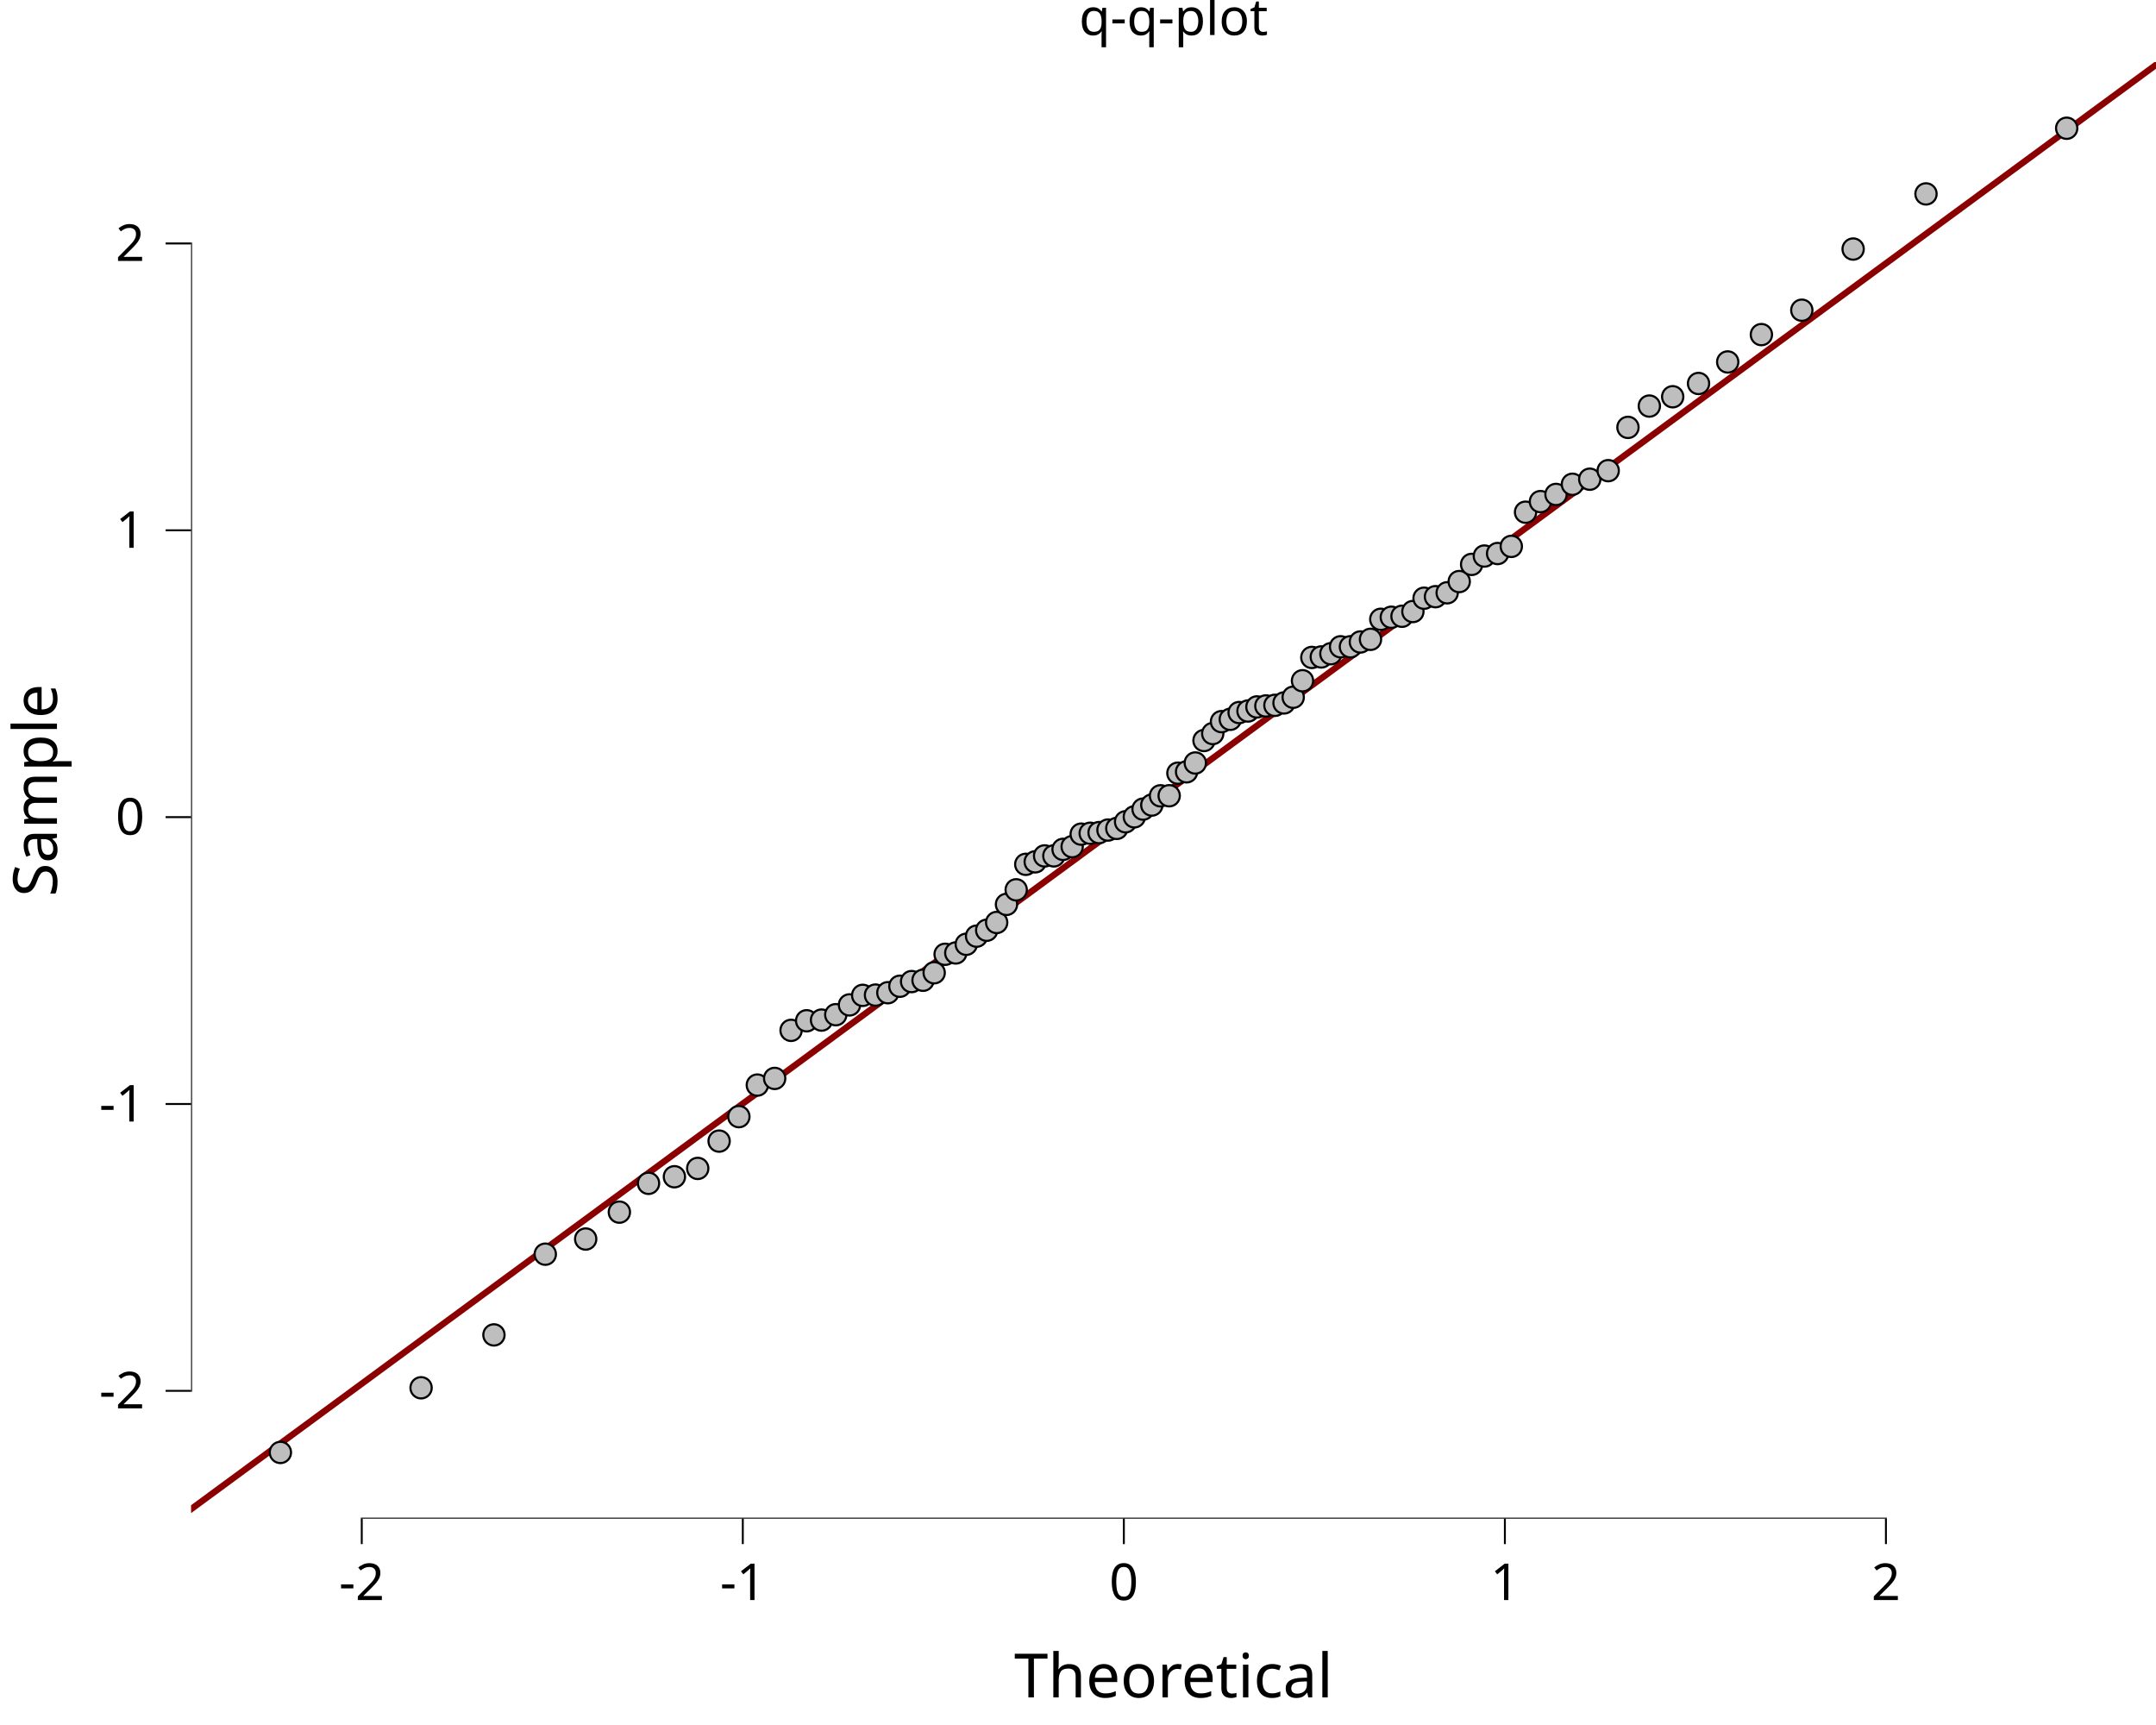
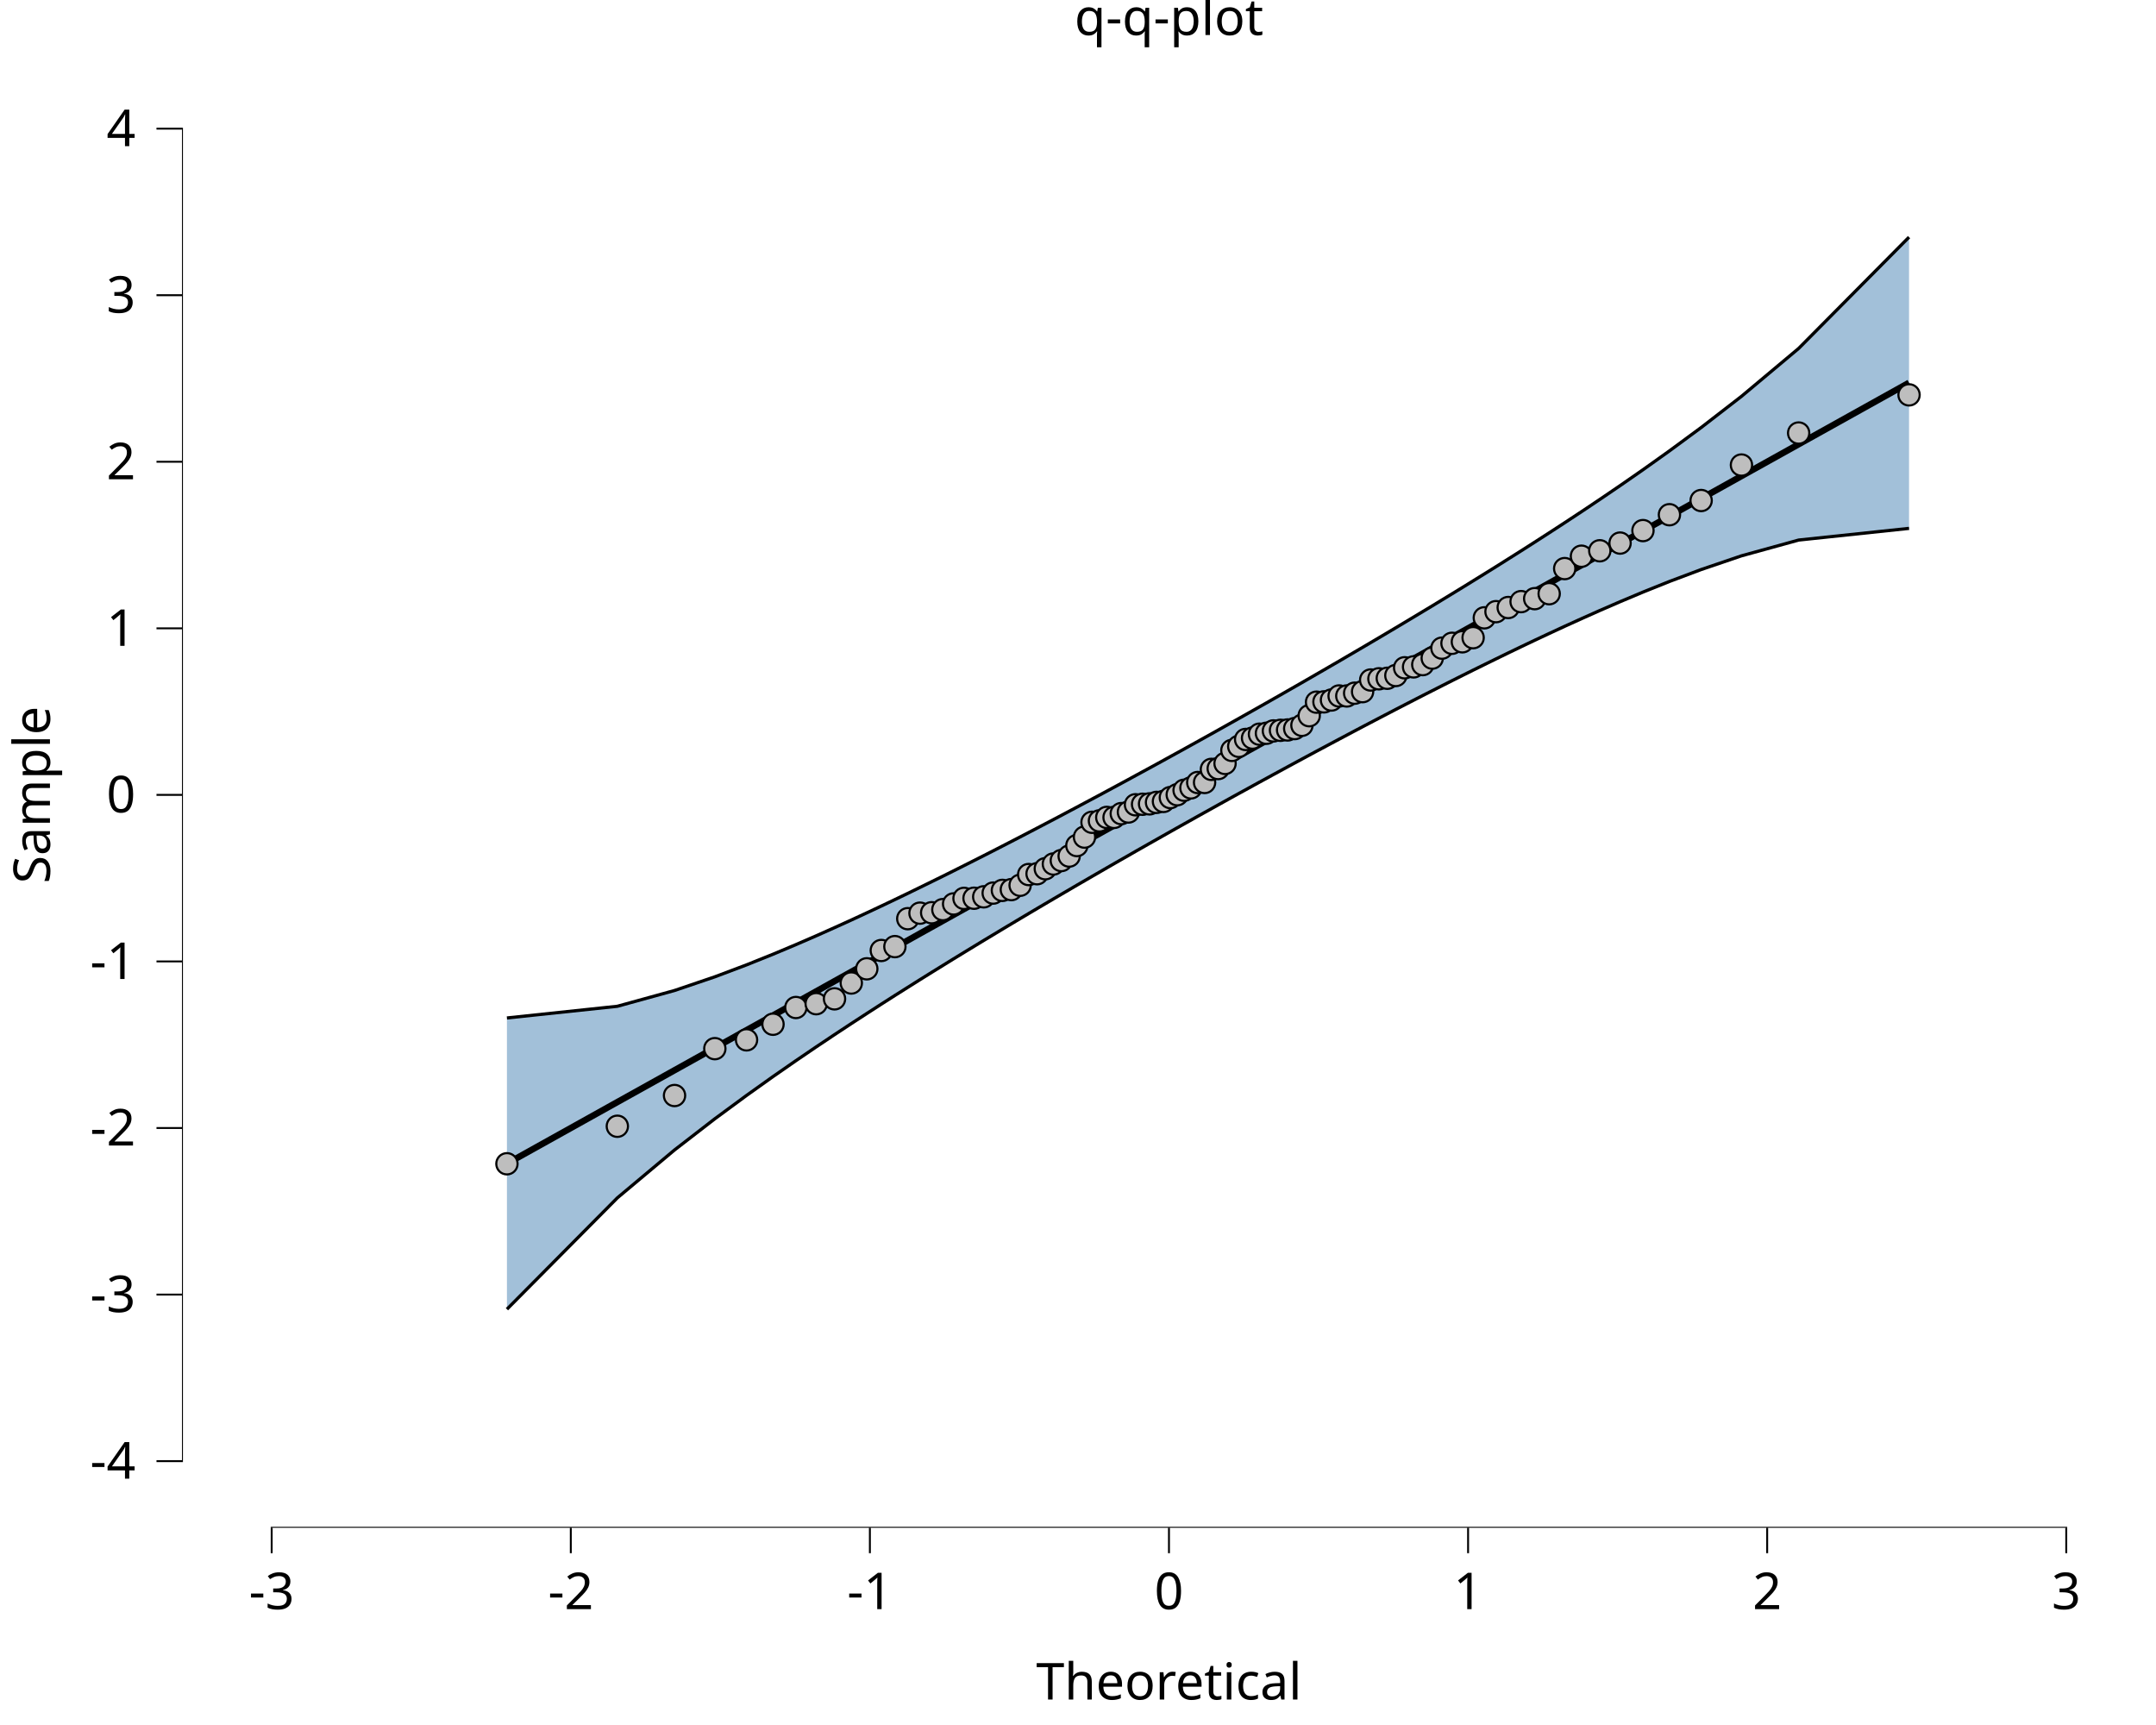
<svg xmlns="http://www.w3.org/2000/svg" class="svglite" data-engine-version="2.0" width="720.00pt" height="576.00pt" viewBox="0 0 720.00 576.00">
  <defs>
    <style type="text/css">
    .svglite line, .svglite polyline, .svglite polygon, .svglite path, .svglite rect, .svglite circle {
      fill: none;
      stroke: #000000;
      stroke-linecap: round;
      stroke-linejoin: round;
      stroke-miterlimit: 10.00;
    }
  </style>
  </defs>
  <rect width="100%" height="100%" style="stroke: none; fill: #FFFFFF;" />
  <defs>
    <clipPath id="cpMC4wMHw3MjAuMDB8MC4wMHw1NzYuMDA=">
      <rect x="0.00" y="0.00" width="720.00" height="576.00" />
    </clipPath>
  </defs>
  <g clip-path="url(#cpMC4wMHw3MjAuMDB8MC4wMHw1NzYuMDA=)">
    <rect x="0.00" y="0.00" width="720.00" height="576.00" style="stroke-width: 10.67; stroke: none;" />
  </g>
  <defs>
-     <clipPath id="cpNjMuODF8NzIwLjAwfDIwLjcxfDUwNy4wOQ==">
-       <rect x="63.81" y="20.71" width="656.19" height="486.39" />
+     <clipPath id="cpNjAuNzd8NzIwLjAwfDIwLjcxfDUxMC4xNA==">
+       <rect x="60.77" y="20.71" width="659.23" height="489.43" />
    </clipPath>
  </defs>
-   <g clip-path="url(#cpNjMuODF8NzIwLjAwfDIwLjcxfDUwNy4wOQ==)">
-     <rect x="63.81" y="20.71" width="656.19" height="486.39" style="stroke-width: 10.67; stroke: none;" />
-     <line x1="-592.38" y1="986.20" x2="1376.19" y2="-460.62" style="stroke-width: 2.13; stroke: #8B0000; stroke-linecap: butt;" />
-     <circle cx="93.64" cy="484.99" r="3.56" style="stroke-width: 0.71; fill: #BEBEBE;" />
-     <circle cx="140.62" cy="463.40" r="3.56" style="stroke-width: 0.71; fill: #BEBEBE;" />
-     <circle cx="164.95" cy="445.74" r="3.56" style="stroke-width: 0.71; fill: #BEBEBE;" />
-     <circle cx="182.10" cy="418.79" r="3.56" style="stroke-width: 0.71; fill: #BEBEBE;" />
-     <circle cx="195.59" cy="413.73" r="3.56" style="stroke-width: 0.71; fill: #BEBEBE;" />
-     <circle cx="206.84" cy="404.75" r="3.56" style="stroke-width: 0.71; fill: #BEBEBE;" />
-     <circle cx="216.58" cy="395.13" r="3.56" style="stroke-width: 0.71; fill: #BEBEBE;" />
-     <circle cx="225.22" cy="392.93" r="3.56" style="stroke-width: 0.71; fill: #BEBEBE;" />
-     <circle cx="233.01" cy="390.15" r="3.56" style="stroke-width: 0.71; fill: #BEBEBE;" />
-     <circle cx="240.15" cy="381.03" r="3.56" style="stroke-width: 0.71; fill: #BEBEBE;" />
-     <circle cx="246.75" cy="372.86" r="3.56" style="stroke-width: 0.71; fill: #BEBEBE;" />
-     <circle cx="252.91" cy="362.32" r="3.56" style="stroke-width: 0.71; fill: #BEBEBE;" />
-     <circle cx="258.70" cy="360.10" r="3.56" style="stroke-width: 0.71; fill: #BEBEBE;" />
-     <circle cx="264.18" cy="344.05" r="3.56" style="stroke-width: 0.71; fill: #BEBEBE;" />
-     <circle cx="269.38" cy="340.85" r="3.56" style="stroke-width: 0.71; fill: #BEBEBE;" />
-     <circle cx="274.35" cy="340.62" r="3.56" style="stroke-width: 0.71; fill: #BEBEBE;" />
-     <circle cx="279.11" cy="338.82" r="3.56" style="stroke-width: 0.71; fill: #BEBEBE;" />
-     <circle cx="283.69" cy="335.55" r="3.56" style="stroke-width: 0.71; fill: #BEBEBE;" />
-     <circle cx="288.10" cy="332.36" r="3.56" style="stroke-width: 0.71; fill: #BEBEBE;" />
-     <circle cx="292.37" cy="332.27" r="3.56" style="stroke-width: 0.71; fill: #BEBEBE;" />
-     <circle cx="296.50" cy="331.48" r="3.56" style="stroke-width: 0.71; fill: #BEBEBE;" />
-     <circle cx="300.52" cy="329.32" r="3.56" style="stroke-width: 0.71; fill: #BEBEBE;" />
-     <circle cx="304.43" cy="327.76" r="3.56" style="stroke-width: 0.71; fill: #BEBEBE;" />
-     <circle cx="308.25" cy="327.32" r="3.56" style="stroke-width: 0.71; fill: #BEBEBE;" />
-     <circle cx="311.97" cy="324.82" r="3.56" style="stroke-width: 0.71; fill: #BEBEBE;" />
-     <circle cx="315.62" cy="318.65" r="3.56" style="stroke-width: 0.71; fill: #BEBEBE;" />
-     <circle cx="319.19" cy="318.20" r="3.56" style="stroke-width: 0.71; fill: #BEBEBE;" />
-     <circle cx="322.69" cy="315.31" r="3.56" style="stroke-width: 0.71; fill: #BEBEBE;" />
-     <circle cx="326.13" cy="312.60" r="3.56" style="stroke-width: 0.71; fill: #BEBEBE;" />
-     <circle cx="329.51" cy="310.62" r="3.56" style="stroke-width: 0.71; fill: #BEBEBE;" />
-     <circle cx="332.84" cy="308.03" r="3.56" style="stroke-width: 0.71; fill: #BEBEBE;" />
-     <circle cx="336.12" cy="301.99" r="3.56" style="stroke-width: 0.71; fill: #BEBEBE;" />
-     <circle cx="339.36" cy="297.12" r="3.56" style="stroke-width: 0.71; fill: #BEBEBE;" />
-     <circle cx="342.56" cy="288.61" r="3.56" style="stroke-width: 0.71; fill: #BEBEBE;" />
-     <circle cx="345.72" cy="287.78" r="3.56" style="stroke-width: 0.71; fill: #BEBEBE;" />
-     <circle cx="348.85" cy="285.80" r="3.56" style="stroke-width: 0.71; fill: #BEBEBE;" />
-     <circle cx="351.94" cy="285.79" r="3.56" style="stroke-width: 0.71; fill: #BEBEBE;" />
-     <circle cx="355.01" cy="283.61" r="3.56" style="stroke-width: 0.71; fill: #BEBEBE;" />
-     <circle cx="358.05" cy="282.70" r="3.56" style="stroke-width: 0.71; fill: #BEBEBE;" />
-     <circle cx="361.07" cy="278.53" r="3.56" style="stroke-width: 0.71; fill: #BEBEBE;" />
-     <circle cx="364.07" cy="278.23" r="3.56" style="stroke-width: 0.71; fill: #BEBEBE;" />
-     <circle cx="367.04" cy="278.01" r="3.56" style="stroke-width: 0.71; fill: #BEBEBE;" />
-     <circle cx="370.01" cy="277.16" r="3.56" style="stroke-width: 0.71; fill: #BEBEBE;" />
-     <circle cx="372.96" cy="276.61" r="3.56" style="stroke-width: 0.71; fill: #BEBEBE;" />
-     <circle cx="375.89" cy="274.40" r="3.56" style="stroke-width: 0.71; fill: #BEBEBE;" />
-     <circle cx="378.82" cy="272.75" r="3.56" style="stroke-width: 0.71; fill: #BEBEBE;" />
-     <circle cx="381.73" cy="270.17" r="3.56" style="stroke-width: 0.71; fill: #BEBEBE;" />
-     <circle cx="384.65" cy="268.82" r="3.56" style="stroke-width: 0.71; fill: #BEBEBE;" />
-     <circle cx="387.55" cy="265.73" r="3.56" style="stroke-width: 0.71; fill: #BEBEBE;" />
-     <circle cx="390.45" cy="265.71" r="3.56" style="stroke-width: 0.71; fill: #BEBEBE;" />
-     <circle cx="393.36" cy="258.17" r="3.56" style="stroke-width: 0.71; fill: #BEBEBE;" />
-     <circle cx="396.26" cy="257.72" r="3.56" style="stroke-width: 0.71; fill: #BEBEBE;" />
-     <circle cx="399.17" cy="254.77" r="3.56" style="stroke-width: 0.71; fill: #BEBEBE;" />
-     <circle cx="402.08" cy="247.27" r="3.56" style="stroke-width: 0.71; fill: #BEBEBE;" />
-     <circle cx="405.00" cy="244.94" r="3.56" style="stroke-width: 0.71; fill: #BEBEBE;" />
-     <circle cx="407.92" cy="240.96" r="3.56" style="stroke-width: 0.71; fill: #BEBEBE;" />
-     <circle cx="410.86" cy="240.18" r="3.56" style="stroke-width: 0.71; fill: #BEBEBE;" />
-     <circle cx="413.81" cy="237.93" r="3.56" style="stroke-width: 0.71; fill: #BEBEBE;" />
-     <circle cx="416.77" cy="237.41" r="3.56" style="stroke-width: 0.71; fill: #BEBEBE;" />
-     <circle cx="419.75" cy="236.05" r="3.56" style="stroke-width: 0.71; fill: #BEBEBE;" />
-     <circle cx="422.74" cy="235.72" r="3.56" style="stroke-width: 0.71; fill: #BEBEBE;" />
-     <circle cx="425.76" cy="235.51" r="3.56" style="stroke-width: 0.71; fill: #BEBEBE;" />
-     <circle cx="428.80" cy="234.72" r="3.56" style="stroke-width: 0.71; fill: #BEBEBE;" />
-     <circle cx="431.87" cy="232.82" r="3.56" style="stroke-width: 0.71; fill: #BEBEBE;" />
-     <circle cx="434.97" cy="227.31" r="3.56" style="stroke-width: 0.71; fill: #BEBEBE;" />
-     <circle cx="438.09" cy="219.53" r="3.56" style="stroke-width: 0.71; fill: #BEBEBE;" />
-     <circle cx="441.25" cy="219.36" r="3.56" style="stroke-width: 0.71; fill: #BEBEBE;" />
-     <circle cx="444.45" cy="218.28" r="3.56" style="stroke-width: 0.71; fill: #BEBEBE;" />
-     <circle cx="447.69" cy="215.97" r="3.56" style="stroke-width: 0.71; fill: #BEBEBE;" />
-     <circle cx="450.97" cy="215.96" r="3.56" style="stroke-width: 0.71; fill: #BEBEBE;" />
-     <circle cx="454.30" cy="214.36" r="3.56" style="stroke-width: 0.71; fill: #BEBEBE;" />
-     <circle cx="457.68" cy="213.48" r="3.56" style="stroke-width: 0.71; fill: #BEBEBE;" />
-     <circle cx="461.12" cy="206.79" r="3.56" style="stroke-width: 0.71; fill: #BEBEBE;" />
-     <circle cx="464.63" cy="206.10" r="3.56" style="stroke-width: 0.71; fill: #BEBEBE;" />
-     <circle cx="468.20" cy="205.78" r="3.56" style="stroke-width: 0.71; fill: #BEBEBE;" />
-     <circle cx="471.84" cy="204.20" r="3.56" style="stroke-width: 0.71; fill: #BEBEBE;" />
-     <circle cx="475.57" cy="199.75" r="3.56" style="stroke-width: 0.71; fill: #BEBEBE;" />
-     <circle cx="479.38" cy="199.24" r="3.56" style="stroke-width: 0.71; fill: #BEBEBE;" />
-     <circle cx="483.29" cy="197.94" r="3.56" style="stroke-width: 0.71; fill: #BEBEBE;" />
-     <circle cx="487.31" cy="194.19" r="3.56" style="stroke-width: 0.71; fill: #BEBEBE;" />
-     <circle cx="491.45" cy="188.46" r="3.56" style="stroke-width: 0.71; fill: #BEBEBE;" />
-     <circle cx="495.71" cy="185.67" r="3.56" style="stroke-width: 0.71; fill: #BEBEBE;" />
-     <circle cx="500.13" cy="184.83" r="3.56" style="stroke-width: 0.71; fill: #BEBEBE;" />
-     <circle cx="504.70" cy="182.45" r="3.56" style="stroke-width: 0.71; fill: #BEBEBE;" />
-     <circle cx="509.46" cy="171.03" r="3.56" style="stroke-width: 0.71; fill: #BEBEBE;" />
-     <circle cx="514.43" cy="167.49" r="3.56" style="stroke-width: 0.71; fill: #BEBEBE;" />
-     <circle cx="519.63" cy="165.10" r="3.56" style="stroke-width: 0.71; fill: #BEBEBE;" />
-     <circle cx="525.11" cy="161.70" r="3.56" style="stroke-width: 0.71; fill: #BEBEBE;" />
-     <circle cx="530.90" cy="160.01" r="3.56" style="stroke-width: 0.71; fill: #BEBEBE;" />
-     <circle cx="537.06" cy="157.16" r="3.56" style="stroke-width: 0.71; fill: #BEBEBE;" />
-     <circle cx="543.66" cy="142.71" r="3.56" style="stroke-width: 0.71; fill: #BEBEBE;" />
-     <circle cx="550.80" cy="135.59" r="3.56" style="stroke-width: 0.71; fill: #BEBEBE;" />
-     <circle cx="558.60" cy="132.48" r="3.56" style="stroke-width: 0.71; fill: #BEBEBE;" />
-     <circle cx="567.23" cy="128.05" r="3.56" style="stroke-width: 0.71; fill: #BEBEBE;" />
-     <circle cx="576.97" cy="120.86" r="3.56" style="stroke-width: 0.71; fill: #BEBEBE;" />
-     <circle cx="588.22" cy="111.73" r="3.56" style="stroke-width: 0.71; fill: #BEBEBE;" />
-     <circle cx="601.72" cy="103.58" r="3.56" style="stroke-width: 0.71; fill: #BEBEBE;" />
-     <circle cx="618.86" cy="83.16" r="3.56" style="stroke-width: 0.71; fill: #BEBEBE;" />
-     <circle cx="643.19" cy="64.75" r="3.56" style="stroke-width: 0.71; fill: #BEBEBE;" />
-     <circle cx="690.17" cy="42.82" r="3.56" style="stroke-width: 0.71; fill: #BEBEBE;" />
-     <line x1="120.49" y1="507.09" x2="630.13" y2="507.09" style="stroke-width: 0.64; stroke-linecap: butt;" />
-     <line x1="63.81" y1="464.74" x2="63.81" y2="80.97" style="stroke-width: 0.64; stroke-linecap: butt;" />
-     <rect x="63.81" y="20.71" width="656.19" height="486.39" style="stroke-width: 0.00; stroke: none;" />
+   <g clip-path="url(#cpNjAuNzd8NzIwLjAwfDIwLjcxfDUxMC4xNA==)">
+     <rect x="60.77" y="20.71" width="659.23" height="489.43" style="stroke-width: 10.67; stroke: none;" />
+     <polygon points="169.29,339.91 206.16,336.01 225.26,330.74 238.72,326.17 249.31,322.18 258.15,318.63 265.79,315.42 272.57,312.48 278.69,309.75 284.29,307.21 289.47,304.81 294.31,302.54 298.85,300.38 303.15,298.31 307.23,296.32 311.13,294.41 314.87,292.57 318.46,290.78 321.93,289.04 325.28,287.35 328.52,285.71 331.68,284.10 334.75,282.52 337.74,280.98 340.67,279.47 343.53,277.98 346.33,276.52 349.08,275.08 351.78,273.67 354.43,272.27 357.05,270.88 359.62,269.52 362.17,268.16 364.68,266.82 367.16,265.50 369.61,264.18 372.04,262.87 374.45,261.57 376.84,260.28 379.20,258.99 381.56,257.71 383.90,256.44 386.22,255.17 388.54,253.90 390.84,252.63 393.14,251.37 395.43,250.11 397.71,248.84 399.99,247.58 402.27,246.31 404.55,245.04 406.83,243.77 409.11,242.49 411.39,241.21 413.68,239.93 415.98,238.63 418.29,237.33 420.60,236.02 422.93,234.71 425.26,233.38 427.62,232.04 429.99,230.68 432.37,229.32 434.78,227.94 437.21,226.54 439.66,225.12 442.14,223.69 444.65,222.23 447.20,220.76 449.77,219.25 452.39,217.72 455.04,216.17 457.74,214.58 460.49,212.96 463.29,211.30 466.15,209.60 469.08,207.85 472.07,206.06 475.14,204.21 478.30,202.31 481.54,200.34 484.89,198.30 488.36,196.18 491.95,193.96 495.69,191.65 499.59,189.22 503.67,186.65 507.97,183.94 512.51,181.04 517.35,177.92 522.53,174.55 528.13,170.86 534.25,166.77 541.03,162.16 548.67,156.86 557.51,150.56 568.10,142.76 581.56,132.35 600.66,116.35 637.53,79.18 637.53,176.43 600.66,180.33 581.56,185.60 568.10,190.18 557.51,194.16 548.67,197.71 541.03,200.92 534.25,203.86 528.13,206.59 522.53,209.13 517.35,211.53 512.51,213.80 507.97,215.96 503.67,218.03 499.59,220.02 495.69,221.93 491.95,223.77 488.36,225.56 484.89,227.30 481.54,228.99 478.30,230.64 475.14,232.24 472.07,233.82 469.08,235.36 466.15,236.87 463.29,238.36 460.49,239.82 457.74,241.26 455.04,242.67 452.39,244.07 449.77,245.46 447.20,246.82 444.65,248.18 442.14,249.52 439.66,250.84 437.21,252.16 434.78,253.47 432.37,254.77 429.99,256.06 427.62,257.35 425.26,258.63 422.93,259.90 420.60,261.17 418.29,262.44 415.98,263.71 413.68,264.97 411.39,266.23 409.11,267.50 406.83,268.76 404.55,270.03 402.27,271.30 399.99,272.57 397.71,273.85 395.43,275.13 393.14,276.41 390.84,277.71 388.54,279.01 386.22,280.32 383.90,281.63 381.56,282.96 379.20,284.30 376.84,285.66 374.45,287.02 372.04,288.40 369.61,289.80 367.16,291.22 364.68,292.65 362.17,294.11 359.62,295.58 357.05,297.09 354.43,298.62 351.78,300.17 349.08,301.76 346.33,303.38 343.53,305.04 340.67,306.74 337.74,308.49 334.75,310.28 331.68,312.13 328.52,314.03 325.28,316.00 321.93,318.04 318.46,320.16 314.87,322.38 311.13,324.69 307.23,327.12 303.15,329.69 298.85,332.40 294.31,335.30 289.47,338.42 284.29,341.79 278.69,345.48 272.57,349.57 265.79,354.18 258.15,359.48 249.31,365.78 238.72,373.58 225.26,383.99 206.16,399.99 169.29,437.16 " style="stroke-width: 0.00; stroke: none; stroke-linecap: butt; fill: #4682B4; fill-opacity: 0.50;" />
+     <polyline points="169.29,339.91 206.16,336.01 225.26,330.74 238.72,326.17 249.31,322.18 258.15,318.63 265.79,315.42 272.57,312.48 278.69,309.75 284.29,307.21 289.47,304.81 294.31,302.54 298.85,300.38 303.15,298.31 307.23,296.32 311.13,294.41 314.87,292.57 318.46,290.78 321.93,289.04 325.28,287.35 328.52,285.71 331.68,284.10 334.75,282.52 337.74,280.98 340.67,279.47 343.53,277.98 346.33,276.52 349.08,275.08 351.78,273.67 354.43,272.27 357.05,270.88 359.62,269.52 362.17,268.16 364.68,266.82 367.16,265.50 369.61,264.18 372.04,262.87 374.45,261.57 376.84,260.28 379.20,258.99 381.56,257.71 383.90,256.44 386.22,255.17 388.54,253.90 390.84,252.63 393.14,251.37 395.43,250.11 397.71,248.84 399.99,247.58 402.27,246.31 404.55,245.04 406.83,243.77 409.11,242.49 411.39,241.21 413.68,239.93 415.98,238.63 418.29,237.33 420.60,236.02 422.93,234.71 425.26,233.38 427.62,232.04 429.99,230.68 432.37,229.32 434.78,227.94 437.21,226.54 439.66,225.12 442.14,223.69 444.65,222.23 447.20,220.76 449.77,219.25 452.39,217.72 455.04,216.17 457.74,214.58 460.49,212.96 463.29,211.30 466.15,209.60 469.08,207.85 472.07,206.06 475.14,204.21 478.30,202.31 481.54,200.34 484.89,198.30 488.36,196.18 491.95,193.96 495.69,191.65 499.59,189.22 503.67,186.65 507.97,183.94 512.51,181.04 517.35,177.92 522.53,174.55 528.13,170.86 534.25,166.77 541.03,162.16 548.67,156.86 557.51,150.56 568.10,142.76 581.56,132.35 600.66,116.35 637.53,79.18 " style="stroke-width: 1.07; stroke-linecap: butt;" />
+     <polyline points="637.53,176.43 600.66,180.33 581.56,185.60 568.10,190.18 557.51,194.16 548.67,197.71 541.03,200.92 534.25,203.86 528.13,206.59 522.53,209.13 517.35,211.53 512.51,213.80 507.97,215.96 503.67,218.03 499.59,220.02 495.69,221.93 491.95,223.77 488.36,225.56 484.89,227.30 481.54,228.99 478.30,230.64 475.14,232.24 472.07,233.82 469.08,235.36 466.15,236.87 463.29,238.36 460.49,239.82 457.74,241.26 455.04,242.67 452.39,244.07 449.77,245.46 447.20,246.82 444.65,248.18 442.14,249.52 439.66,250.84 437.21,252.16 434.78,253.47 432.37,254.77 429.99,256.06 427.62,257.35 425.26,258.63 422.93,259.90 420.60,261.17 418.29,262.44 415.98,263.71 413.68,264.97 411.39,266.23 409.11,267.50 406.83,268.76 404.55,270.03 402.27,271.30 399.99,272.57 397.71,273.85 395.43,275.13 393.14,276.41 390.84,277.71 388.54,279.01 386.22,280.32 383.90,281.63 381.56,282.96 379.20,284.30 376.84,285.66 374.45,287.02 372.04,288.40 369.61,289.80 367.16,291.22 364.68,292.65 362.17,294.11 359.62,295.58 357.05,297.09 354.43,298.62 351.78,300.17 349.08,301.76 346.33,303.38 343.53,305.04 340.67,306.74 337.74,308.49 334.75,310.28 331.68,312.13 328.52,314.03 325.28,316.00 321.93,318.04 318.46,320.16 314.87,322.38 311.13,324.69 307.23,327.12 303.15,329.69 298.85,332.40 294.31,335.30 289.47,338.42 284.29,341.79 278.69,345.48 272.57,349.57 265.79,354.18 258.15,359.48 249.31,365.78 238.72,373.58 225.26,383.99 206.16,399.99 169.29,437.16 " style="stroke-width: 1.07; stroke-linecap: butt;" />
+     <polyline points="169.29,388.54 206.16,368.00 225.26,357.37 238.72,349.87 249.31,343.98 258.15,339.06 265.79,334.80 272.57,331.03 278.69,327.62 284.29,324.50 289.47,321.61 294.31,318.92 298.85,316.39 303.15,314.00 307.23,311.72 311.13,309.55 314.87,307.47 318.46,305.47 321.93,303.54 325.28,301.68 328.52,299.87 331.68,298.11 334.75,296.40 337.74,294.74 340.67,293.11 343.53,291.51 346.33,289.95 349.08,288.42 351.78,286.92 354.43,285.44 357.05,283.99 359.62,282.55 362.17,281.14 364.68,279.74 367.16,278.36 369.61,276.99 372.04,275.64 374.45,274.30 376.84,272.97 379.20,271.65 381.56,270.34 383.90,269.04 386.22,267.74 388.54,266.45 390.84,265.17 393.14,263.89 395.43,262.62 397.71,261.34 399.99,260.07 402.27,258.80 404.55,257.54 406.83,256.27 409.11,255.00 411.39,253.72 413.68,252.45 415.98,251.17 418.29,249.89 420.60,248.60 422.93,247.30 425.26,246.00 427.62,244.69 429.99,243.37 432.37,242.04 434.78,240.70 437.21,239.35 439.66,237.98 442.14,236.60 444.65,235.20 447.20,233.79 449.77,232.35 452.39,230.90 455.04,229.42 457.74,227.92 460.49,226.39 463.29,224.83 466.15,223.23 469.08,221.60 472.07,219.94 475.14,218.23 478.30,216.47 481.54,214.66 484.89,212.80 488.36,210.87 491.95,208.87 495.69,206.79 499.59,204.62 503.67,202.34 507.97,199.95 512.51,197.42 517.35,194.73 522.53,191.84 528.13,188.72 534.25,185.31 541.03,181.54 548.67,177.28 557.51,172.36 568.10,166.47 581.56,158.97 600.66,148.34 637.53,127.81 " style="stroke-width: 2.13; stroke-linecap: butt;" />
+     <circle cx="169.29" cy="388.60" r="3.56" style="stroke-width: 0.71; fill: #BEBEBE;" />
+     <circle cx="206.16" cy="376.07" r="3.56" style="stroke-width: 0.71; fill: #BEBEBE;" />
+     <circle cx="225.26" cy="365.81" r="3.56" style="stroke-width: 0.71; fill: #BEBEBE;" />
+     <circle cx="238.72" cy="350.16" r="3.56" style="stroke-width: 0.71; fill: #BEBEBE;" />
+     <circle cx="249.31" cy="347.22" r="3.56" style="stroke-width: 0.71; fill: #BEBEBE;" />
+     <circle cx="258.15" cy="342.01" r="3.56" style="stroke-width: 0.71; fill: #BEBEBE;" />
+     <circle cx="265.79" cy="336.42" r="3.56" style="stroke-width: 0.71; fill: #BEBEBE;" />
+     <circle cx="272.57" cy="335.15" r="3.56" style="stroke-width: 0.71; fill: #BEBEBE;" />
+     <circle cx="278.69" cy="333.53" r="3.56" style="stroke-width: 0.71; fill: #BEBEBE;" />
+     <circle cx="284.29" cy="328.24" r="3.56" style="stroke-width: 0.71; fill: #BEBEBE;" />
+     <circle cx="289.47" cy="323.50" r="3.56" style="stroke-width: 0.71; fill: #BEBEBE;" />
+     <circle cx="294.31" cy="317.38" r="3.56" style="stroke-width: 0.71; fill: #BEBEBE;" />
+     <circle cx="298.85" cy="316.09" r="3.56" style="stroke-width: 0.71; fill: #BEBEBE;" />
+     <circle cx="303.15" cy="306.76" r="3.56" style="stroke-width: 0.71; fill: #BEBEBE;" />
+     <circle cx="307.23" cy="304.91" r="3.56" style="stroke-width: 0.71; fill: #BEBEBE;" />
+     <circle cx="311.13" cy="304.77" r="3.56" style="stroke-width: 0.71; fill: #BEBEBE;" />
+     <circle cx="314.87" cy="303.73" r="3.56" style="stroke-width: 0.71; fill: #BEBEBE;" />
+     <circle cx="318.46" cy="301.83" r="3.56" style="stroke-width: 0.71; fill: #BEBEBE;" />
+     <circle cx="321.93" cy="299.98" r="3.56" style="stroke-width: 0.71; fill: #BEBEBE;" />
+     <circle cx="325.28" cy="299.93" r="3.56" style="stroke-width: 0.71; fill: #BEBEBE;" />
+     <circle cx="328.52" cy="299.46" r="3.56" style="stroke-width: 0.71; fill: #BEBEBE;" />
+     <circle cx="331.68" cy="298.21" r="3.56" style="stroke-width: 0.71; fill: #BEBEBE;" />
+     <circle cx="334.75" cy="297.31" r="3.56" style="stroke-width: 0.71; fill: #BEBEBE;" />
+     <circle cx="337.74" cy="297.05" r="3.56" style="stroke-width: 0.71; fill: #BEBEBE;" />
+     <circle cx="340.67" cy="295.60" r="3.56" style="stroke-width: 0.71; fill: #BEBEBE;" />
+     <circle cx="343.53" cy="292.02" r="3.56" style="stroke-width: 0.71; fill: #BEBEBE;" />
+     <circle cx="346.33" cy="291.75" r="3.56" style="stroke-width: 0.71; fill: #BEBEBE;" />
+     <circle cx="349.08" cy="290.08" r="3.56" style="stroke-width: 0.71; fill: #BEBEBE;" />
+     <circle cx="351.78" cy="288.50" r="3.56" style="stroke-width: 0.71; fill: #BEBEBE;" />
+     <circle cx="354.43" cy="287.35" r="3.56" style="stroke-width: 0.71; fill: #BEBEBE;" />
+     <circle cx="357.05" cy="285.85" r="3.56" style="stroke-width: 0.71; fill: #BEBEBE;" />
+     <circle cx="359.62" cy="282.34" r="3.56" style="stroke-width: 0.71; fill: #BEBEBE;" />
+     <circle cx="362.17" cy="279.52" r="3.56" style="stroke-width: 0.71; fill: #BEBEBE;" />
+     <circle cx="364.68" cy="274.57" r="3.56" style="stroke-width: 0.71; fill: #BEBEBE;" />
+     <circle cx="367.16" cy="274.09" r="3.56" style="stroke-width: 0.71; fill: #BEBEBE;" />
+     <circle cx="369.61" cy="272.94" r="3.56" style="stroke-width: 0.71; fill: #BEBEBE;" />
+     <circle cx="372.04" cy="272.94" r="3.56" style="stroke-width: 0.71; fill: #BEBEBE;" />
+     <circle cx="374.45" cy="271.67" r="3.56" style="stroke-width: 0.71; fill: #BEBEBE;" />
+     <circle cx="376.84" cy="271.14" r="3.56" style="stroke-width: 0.71; fill: #BEBEBE;" />
+     <circle cx="379.20" cy="268.72" r="3.56" style="stroke-width: 0.71; fill: #BEBEBE;" />
+     <circle cx="381.56" cy="268.55" r="3.56" style="stroke-width: 0.71; fill: #BEBEBE;" />
+     <circle cx="383.90" cy="268.42" r="3.56" style="stroke-width: 0.71; fill: #BEBEBE;" />
+     <circle cx="386.22" cy="267.92" r="3.56" style="stroke-width: 0.71; fill: #BEBEBE;" />
+     <circle cx="388.54" cy="267.61" r="3.56" style="stroke-width: 0.71; fill: #BEBEBE;" />
+     <circle cx="390.84" cy="266.32" r="3.56" style="stroke-width: 0.71; fill: #BEBEBE;" />
+     <circle cx="393.14" cy="265.36" r="3.56" style="stroke-width: 0.71; fill: #BEBEBE;" />
+     <circle cx="395.43" cy="263.87" r="3.56" style="stroke-width: 0.71; fill: #BEBEBE;" />
+     <circle cx="397.71" cy="263.08" r="3.56" style="stroke-width: 0.71; fill: #BEBEBE;" />
+     <circle cx="399.99" cy="261.29" r="3.56" style="stroke-width: 0.71; fill: #BEBEBE;" />
+     <circle cx="402.27" cy="261.28" r="3.56" style="stroke-width: 0.71; fill: #BEBEBE;" />
+     <circle cx="404.55" cy="256.90" r="3.56" style="stroke-width: 0.71; fill: #BEBEBE;" />
+     <circle cx="406.83" cy="256.63" r="3.56" style="stroke-width: 0.71; fill: #BEBEBE;" />
+     <circle cx="409.11" cy="254.92" r="3.56" style="stroke-width: 0.71; fill: #BEBEBE;" />
+     <circle cx="411.39" cy="250.57" r="3.56" style="stroke-width: 0.71; fill: #BEBEBE;" />
+     <circle cx="413.68" cy="249.21" r="3.56" style="stroke-width: 0.71; fill: #BEBEBE;" />
+     <circle cx="415.98" cy="246.91" r="3.56" style="stroke-width: 0.71; fill: #BEBEBE;" />
+     <circle cx="418.29" cy="246.45" r="3.56" style="stroke-width: 0.71; fill: #BEBEBE;" />
+     <circle cx="420.60" cy="245.15" r="3.56" style="stroke-width: 0.71; fill: #BEBEBE;" />
+     <circle cx="422.93" cy="244.84" r="3.56" style="stroke-width: 0.71; fill: #BEBEBE;" />
+     <circle cx="425.26" cy="244.06" r="3.56" style="stroke-width: 0.71; fill: #BEBEBE;" />
+     <circle cx="427.62" cy="243.86" r="3.56" style="stroke-width: 0.71; fill: #BEBEBE;" />
+     <circle cx="429.99" cy="243.74" r="3.56" style="stroke-width: 0.71; fill: #BEBEBE;" />
+     <circle cx="432.37" cy="243.28" r="3.56" style="stroke-width: 0.71; fill: #BEBEBE;" />
+     <circle cx="434.78" cy="242.18" r="3.56" style="stroke-width: 0.71; fill: #BEBEBE;" />
+     <circle cx="437.21" cy="238.98" r="3.56" style="stroke-width: 0.71; fill: #BEBEBE;" />
+     <circle cx="439.66" cy="234.46" r="3.56" style="stroke-width: 0.71; fill: #BEBEBE;" />
+     <circle cx="442.14" cy="234.36" r="3.56" style="stroke-width: 0.71; fill: #BEBEBE;" />
+     <circle cx="444.65" cy="233.74" r="3.56" style="stroke-width: 0.71; fill: #BEBEBE;" />
+     <circle cx="447.20" cy="232.39" r="3.56" style="stroke-width: 0.71; fill: #BEBEBE;" />
+     <circle cx="449.77" cy="232.39" r="3.56" style="stroke-width: 0.71; fill: #BEBEBE;" />
+     <circle cx="452.39" cy="231.46" r="3.56" style="stroke-width: 0.71; fill: #BEBEBE;" />
+     <circle cx="455.04" cy="230.95" r="3.56" style="stroke-width: 0.71; fill: #BEBEBE;" />
+     <circle cx="457.74" cy="227.06" r="3.56" style="stroke-width: 0.71; fill: #BEBEBE;" />
+     <circle cx="460.49" cy="226.66" r="3.56" style="stroke-width: 0.71; fill: #BEBEBE;" />
+     <circle cx="463.29" cy="226.48" r="3.56" style="stroke-width: 0.71; fill: #BEBEBE;" />
+     <circle cx="466.15" cy="225.56" r="3.56" style="stroke-width: 0.71; fill: #BEBEBE;" />
+     <circle cx="469.08" cy="222.98" r="3.56" style="stroke-width: 0.71; fill: #BEBEBE;" />
+     <circle cx="472.07" cy="222.68" r="3.56" style="stroke-width: 0.71; fill: #BEBEBE;" />
+     <circle cx="475.14" cy="221.92" r="3.56" style="stroke-width: 0.71; fill: #BEBEBE;" />
+     <circle cx="478.30" cy="219.75" r="3.56" style="stroke-width: 0.71; fill: #BEBEBE;" />
+     <circle cx="481.54" cy="216.42" r="3.56" style="stroke-width: 0.71; fill: #BEBEBE;" />
+     <circle cx="484.89" cy="214.80" r="3.56" style="stroke-width: 0.71; fill: #BEBEBE;" />
+     <circle cx="488.36" cy="214.31" r="3.56" style="stroke-width: 0.71; fill: #BEBEBE;" />
+     <circle cx="491.95" cy="212.93" r="3.56" style="stroke-width: 0.71; fill: #BEBEBE;" />
+     <circle cx="495.69" cy="206.30" r="3.56" style="stroke-width: 0.71; fill: #BEBEBE;" />
+     <circle cx="499.59" cy="204.24" r="3.56" style="stroke-width: 0.71; fill: #BEBEBE;" />
+     <circle cx="503.67" cy="202.86" r="3.56" style="stroke-width: 0.71; fill: #BEBEBE;" />
+     <circle cx="507.97" cy="200.89" r="3.56" style="stroke-width: 0.71; fill: #BEBEBE;" />
+     <circle cx="512.51" cy="199.90" r="3.56" style="stroke-width: 0.71; fill: #BEBEBE;" />
+     <circle cx="517.35" cy="198.25" r="3.56" style="stroke-width: 0.71; fill: #BEBEBE;" />
+     <circle cx="522.53" cy="189.86" r="3.56" style="stroke-width: 0.71; fill: #BEBEBE;" />
+     <circle cx="528.13" cy="185.72" r="3.56" style="stroke-width: 0.71; fill: #BEBEBE;" />
+     <circle cx="534.25" cy="183.91" r="3.56" style="stroke-width: 0.71; fill: #BEBEBE;" />
+     <circle cx="541.03" cy="181.34" r="3.56" style="stroke-width: 0.71; fill: #BEBEBE;" />
+     <circle cx="548.67" cy="177.17" r="3.56" style="stroke-width: 0.71; fill: #BEBEBE;" />
+     <circle cx="557.51" cy="171.87" r="3.56" style="stroke-width: 0.71; fill: #BEBEBE;" />
+     <circle cx="568.10" cy="167.13" r="3.56" style="stroke-width: 0.71; fill: #BEBEBE;" />
+     <circle cx="581.56" cy="155.28" r="3.56" style="stroke-width: 0.71; fill: #BEBEBE;" />
+     <circle cx="600.66" cy="144.59" r="3.56" style="stroke-width: 0.71; fill: #BEBEBE;" />
+     <circle cx="637.53" cy="131.85" r="3.56" style="stroke-width: 0.71; fill: #BEBEBE;" />
+     <line x1="90.41" y1="510.14" x2="690.35" y2="510.14" style="stroke-width: 0.64; stroke-linecap: butt;" />
+     <line x1="60.77" y1="488.21" x2="60.77" y2="42.64" style="stroke-width: 0.64; stroke-linecap: butt;" />
+     <rect x="60.77" y="20.71" width="659.23" height="489.43" style="stroke-width: 0.00; stroke: none;" />
  </g>
  <g clip-path="url(#cpMC4wMHw3MjAuMDB8MC4wMHw1NzYuMDA=)">
-     <polyline points="63.81,507.09 63.81,20.71 " style="stroke-width: 0.00; stroke: none; stroke-linecap: butt;" />
-     <text x="48.33" y="470.27" text-anchor="end" style="font-size: 17.00px; font-family: sans;" textLength="15.12px" lengthAdjust="spacingAndGlyphs">-2</text>
-     <text x="48.33" y="374.49" text-anchor="end" style="font-size: 17.00px; font-family: sans;" textLength="15.12px" lengthAdjust="spacingAndGlyphs">-1</text>
-     <text x="48.33" y="278.70" text-anchor="end" style="font-size: 17.00px; font-family: sans;" textLength="9.46px" lengthAdjust="spacingAndGlyphs">0</text>
-     <text x="48.33" y="182.92" text-anchor="end" style="font-size: 17.00px; font-family: sans;" textLength="9.46px" lengthAdjust="spacingAndGlyphs">1</text>
-     <text x="48.33" y="87.13" text-anchor="end" style="font-size: 17.00px; font-family: sans;" textLength="9.46px" lengthAdjust="spacingAndGlyphs">2</text>
-     <polyline points="55.31,464.42 63.81,464.42 " style="stroke-width: 0.64; stroke-linecap: butt;" />
-     <polyline points="55.31,368.64 63.81,368.64 " style="stroke-width: 0.64; stroke-linecap: butt;" />
-     <polyline points="55.31,272.85 63.81,272.85 " style="stroke-width: 0.64; stroke-linecap: butt;" />
-     <polyline points="55.31,177.07 63.81,177.07 " style="stroke-width: 0.64; stroke-linecap: butt;" />
-     <polyline points="55.31,81.29 63.81,81.29 " style="stroke-width: 0.64; stroke-linecap: butt;" />
-     <polyline points="63.81,507.09 720.00,507.09 " style="stroke-width: 0.00; stroke: none; stroke-linecap: butt;" />
-     <polyline points="120.81,515.60 120.81,507.09 " style="stroke-width: 0.64; stroke-linecap: butt;" />
-     <polyline points="248.06,515.60 248.06,507.09 " style="stroke-width: 0.64; stroke-linecap: butt;" />
-     <polyline points="375.31,515.60 375.31,507.09 " style="stroke-width: 0.64; stroke-linecap: butt;" />
-     <polyline points="502.56,515.60 502.56,507.09 " style="stroke-width: 0.64; stroke-linecap: butt;" />
-     <polyline points="629.81,515.60 629.81,507.09 " style="stroke-width: 0.64; stroke-linecap: butt;" />
-     <text x="120.81" y="534.27" text-anchor="middle" style="font-size: 17.00px; font-family: sans;" textLength="15.12px" lengthAdjust="spacingAndGlyphs">-2</text>
-     <text x="248.06" y="534.27" text-anchor="middle" style="font-size: 17.00px; font-family: sans;" textLength="15.12px" lengthAdjust="spacingAndGlyphs">-1</text>
-     <text x="375.31" y="534.27" text-anchor="middle" style="font-size: 17.00px; font-family: sans;" textLength="9.46px" lengthAdjust="spacingAndGlyphs">0</text>
-     <text x="502.56" y="534.27" text-anchor="middle" style="font-size: 17.00px; font-family: sans;" textLength="9.46px" lengthAdjust="spacingAndGlyphs">1</text>
-     <text x="629.81" y="534.27" text-anchor="middle" style="font-size: 17.00px; font-family: sans;" textLength="9.46px" lengthAdjust="spacingAndGlyphs">2</text>
-     <text x="391.91" y="566.78" text-anchor="middle" style="font-size: 20.40px; font-family: sans;" textLength="100.92px" lengthAdjust="spacingAndGlyphs">Theoretical</text>
-     <text transform="translate(19.02,263.90) rotate(-90)" text-anchor="middle" style="font-size: 20.40px; font-family: sans;" textLength="69.18px" lengthAdjust="spacingAndGlyphs">Sample</text>
-     <text x="391.91" y="11.70" text-anchor="middle" style="font-size: 17.00px; font-family: sans;" textLength="57.64px" lengthAdjust="spacingAndGlyphs">q-q-plot</text>
+     <polyline points="60.77,510.14 60.77,20.71 " style="stroke-width: 0.00; stroke: none; stroke-linecap: butt;" />
+     <text x="45.29" y="493.74" text-anchor="end" style="font-size: 17.00px; font-family: sans;" textLength="15.12px" lengthAdjust="spacingAndGlyphs">-4</text>
+     <text x="45.29" y="438.13" text-anchor="end" style="font-size: 17.00px; font-family: sans;" textLength="15.12px" lengthAdjust="spacingAndGlyphs">-3</text>
+     <text x="45.29" y="382.51" text-anchor="end" style="font-size: 17.00px; font-family: sans;" textLength="15.12px" lengthAdjust="spacingAndGlyphs">-2</text>
+     <text x="45.29" y="326.89" text-anchor="end" style="font-size: 17.00px; font-family: sans;" textLength="15.12px" lengthAdjust="spacingAndGlyphs">-1</text>
+     <text x="45.29" y="271.27" text-anchor="end" style="font-size: 17.00px; font-family: sans;" textLength="9.46px" lengthAdjust="spacingAndGlyphs">0</text>
+     <text x="45.29" y="215.66" text-anchor="end" style="font-size: 17.00px; font-family: sans;" textLength="9.46px" lengthAdjust="spacingAndGlyphs">1</text>
+     <text x="45.29" y="160.04" text-anchor="end" style="font-size: 17.00px; font-family: sans;" textLength="9.46px" lengthAdjust="spacingAndGlyphs">2</text>
+     <text x="45.29" y="104.42" text-anchor="end" style="font-size: 17.00px; font-family: sans;" textLength="9.46px" lengthAdjust="spacingAndGlyphs">3</text>
+     <text x="45.29" y="48.80" text-anchor="end" style="font-size: 17.00px; font-family: sans;" textLength="9.46px" lengthAdjust="spacingAndGlyphs">4</text>
+     <polyline points="52.26,487.89 60.77,487.89 " style="stroke-width: 0.64; stroke-linecap: butt;" />
+     <polyline points="52.26,432.28 60.77,432.28 " style="stroke-width: 0.64; stroke-linecap: butt;" />
+     <polyline points="52.26,376.66 60.77,376.66 " style="stroke-width: 0.64; stroke-linecap: butt;" />
+     <polyline points="52.26,321.04 60.77,321.04 " style="stroke-width: 0.64; stroke-linecap: butt;" />
+     <polyline points="52.26,265.42 60.77,265.42 " style="stroke-width: 0.64; stroke-linecap: butt;" />
+     <polyline points="52.26,209.81 60.77,209.81 " style="stroke-width: 0.64; stroke-linecap: butt;" />
+     <polyline points="52.26,154.19 60.77,154.19 " style="stroke-width: 0.64; stroke-linecap: butt;" />
+     <polyline points="52.26,98.57 60.77,98.57 " style="stroke-width: 0.64; stroke-linecap: butt;" />
+     <polyline points="52.26,42.95 60.77,42.95 " style="stroke-width: 0.64; stroke-linecap: butt;" />
+     <polyline points="60.77,510.14 720.00,510.14 " style="stroke-width: 0.00; stroke: none; stroke-linecap: butt;" />
+     <polyline points="90.73,518.64 90.73,510.14 " style="stroke-width: 0.64; stroke-linecap: butt;" />
+     <polyline points="190.62,518.64 190.62,510.14 " style="stroke-width: 0.64; stroke-linecap: butt;" />
+     <polyline points="290.50,518.64 290.50,510.14 " style="stroke-width: 0.64; stroke-linecap: butt;" />
+     <polyline points="390.38,518.64 390.38,510.14 " style="stroke-width: 0.64; stroke-linecap: butt;" />
+     <polyline points="490.27,518.64 490.27,510.14 " style="stroke-width: 0.64; stroke-linecap: butt;" />
+     <polyline points="590.15,518.64 590.15,510.14 " style="stroke-width: 0.64; stroke-linecap: butt;" />
+     <polyline points="690.03,518.64 690.03,510.14 " style="stroke-width: 0.64; stroke-linecap: butt;" />
+     <text x="90.73" y="537.32" text-anchor="middle" style="font-size: 17.00px; font-family: sans;" textLength="15.12px" lengthAdjust="spacingAndGlyphs">-3</text>
+     <text x="190.62" y="537.32" text-anchor="middle" style="font-size: 17.00px; font-family: sans;" textLength="15.12px" lengthAdjust="spacingAndGlyphs">-2</text>
+     <text x="290.50" y="537.32" text-anchor="middle" style="font-size: 17.00px; font-family: sans;" textLength="15.12px" lengthAdjust="spacingAndGlyphs">-1</text>
+     <text x="390.38" y="537.32" text-anchor="middle" style="font-size: 17.00px; font-family: sans;" textLength="9.46px" lengthAdjust="spacingAndGlyphs">0</text>
+     <text x="490.27" y="537.32" text-anchor="middle" style="font-size: 17.00px; font-family: sans;" textLength="9.46px" lengthAdjust="spacingAndGlyphs">1</text>
+     <text x="590.15" y="537.32" text-anchor="middle" style="font-size: 17.00px; font-family: sans;" textLength="9.46px" lengthAdjust="spacingAndGlyphs">2</text>
+     <text x="690.03" y="537.32" text-anchor="middle" style="font-size: 17.00px; font-family: sans;" textLength="9.46px" lengthAdjust="spacingAndGlyphs">3</text>
+     <text x="390.38" y="567.49" text-anchor="middle" style="font-size: 17.00px; font-family: sans;" textLength="84.10px" lengthAdjust="spacingAndGlyphs">Theoretical</text>
+     <text transform="translate(16.68,265.42) rotate(-90)" text-anchor="middle" style="font-size: 17.00px; font-family: sans;" textLength="57.65px" lengthAdjust="spacingAndGlyphs">Sample</text>
+     <text x="390.38" y="11.70" text-anchor="middle" style="font-size: 17.00px; font-family: sans;" textLength="57.64px" lengthAdjust="spacingAndGlyphs">q-q-plot</text>
  </g>
</svg>
